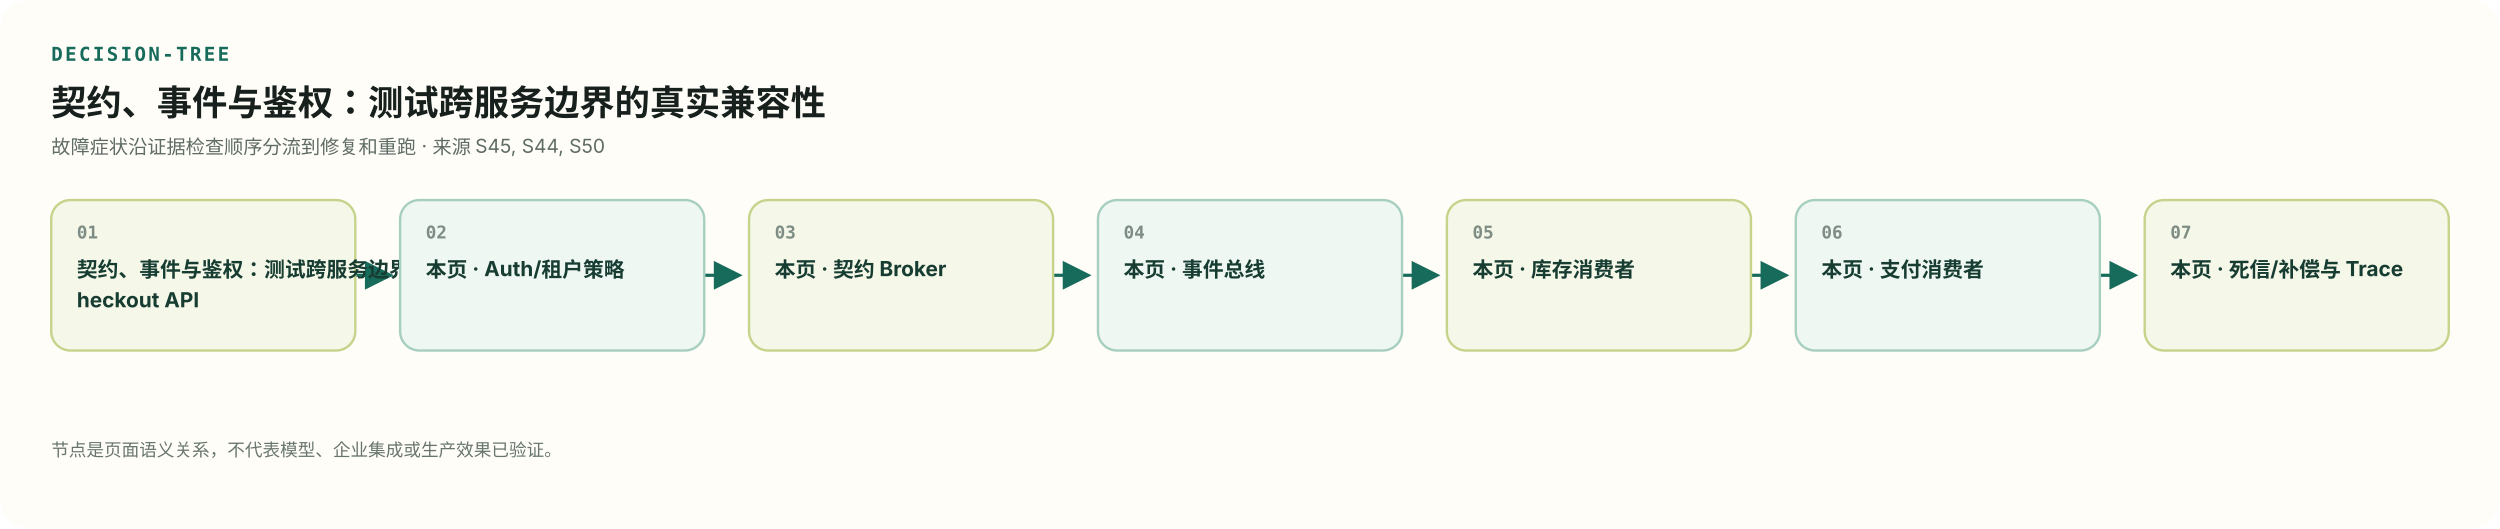
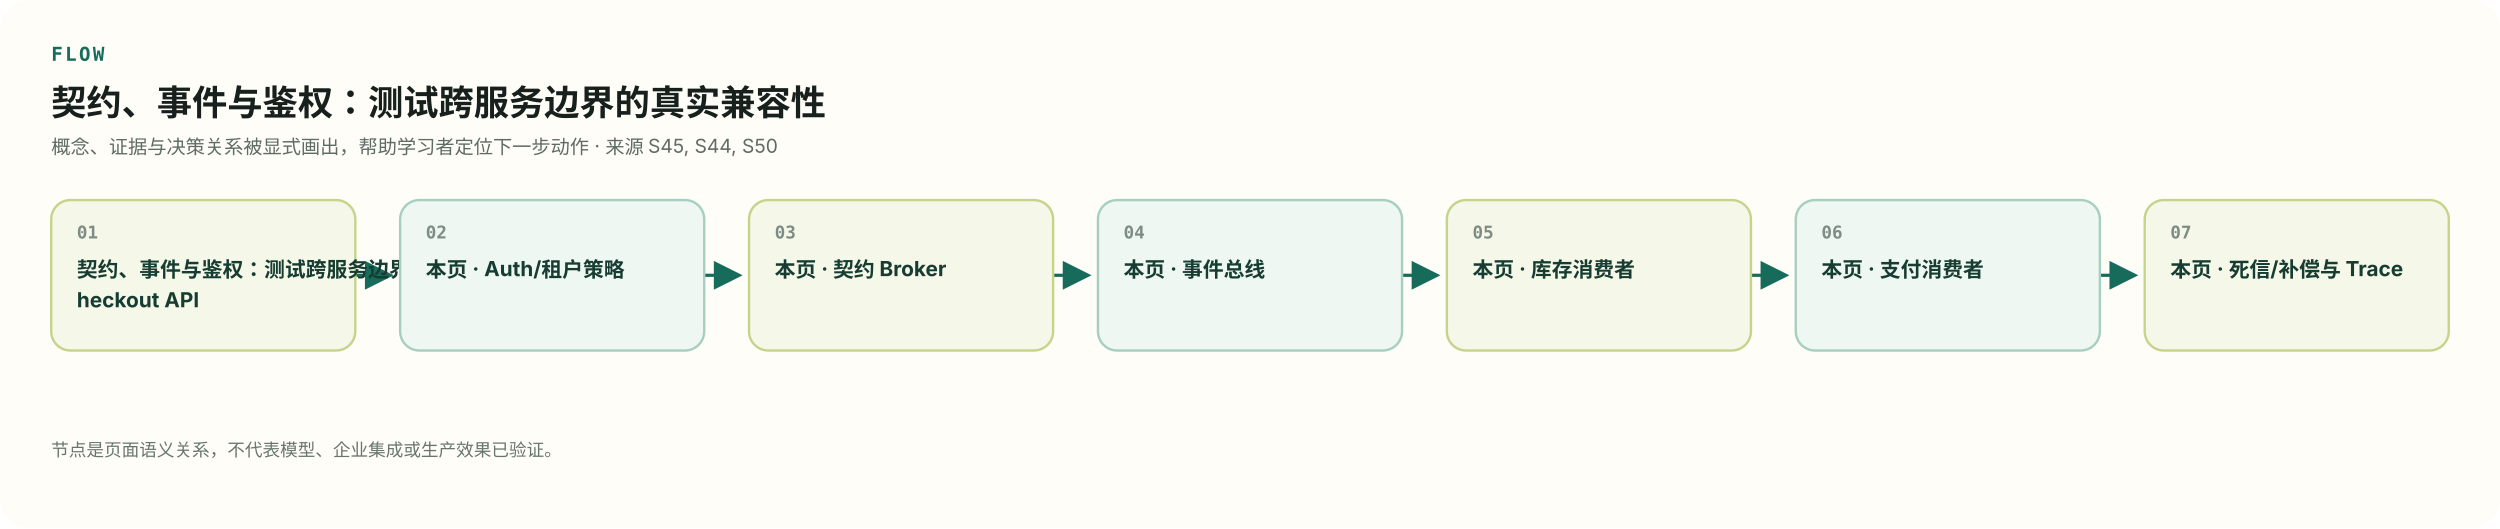
<svg xmlns="http://www.w3.org/2000/svg" role="img" aria-labelledby="title desc" viewBox="0 0 1562 330" width="1562" height="330">
  <defs>
    <marker id="arrow" markerWidth="9" markerHeight="9" refX="7" refY="4.5" orient="auto">
      <path d="M0,0 L9,4.5 L0,9 z" fill="#176b5b" />
    </marker>
  </defs>
  <style>
    .canvas{fill:#fffdf8}.eyebrow{font:700 12px ui-monospace,monospace;letter-spacing:.12em;fill:#176b5b}.title{font:800 22px -apple-system,BlinkMacSystemFont,"PingFang SC",sans-serif;fill:#17201d}.subtitle{font:400 12px -apple-system,BlinkMacSystemFont,"PingFang SC",sans-serif;fill:#5f6b65}.node rect{fill:#eef7f2;stroke:#a7cfc0;stroke-width:1.5}.node:nth-of-type(odd) rect{fill:#f5f7e8;stroke:#c6d38b}.node-index{font:700 11px ui-monospace,monospace;fill:#7d8c84}.node-label{font:700 13px -apple-system,BlinkMacSystemFont,"PingFang SC",sans-serif;fill:#173d32}.arrow{stroke:#176b5b;stroke-width:2;fill:none}.source{font:400 11px ui-monospace,monospace;fill:#68756e}
  </style>
  <rect class="canvas" width="100%" height="100%" rx="18" />
-   <text x="32" y="38" class="eyebrow">DECISION-TREE</text>
+   <text x="32" y="38" class="eyebrow">FLOW</text>
  <text x="32" y="72" class="title">契约、事件与鉴权：测试跨服务边界的真实兼容性</text>
-   <text x="32" y="96" class="subtitle">故障症状沿证据检查顺序分流到修复和重跑 · 来源 S45, S44, S50</text>
+   <text x="32" y="96" class="subtitle">概念、证据与决策关系被显式画出，帮助学习者定位下一步动作 · 来源 S45, S44, S50</text>
  <path d="M 222 172 L 242 172" class="arrow" marker-end="url(#arrow)" />
  <path d="M 440 172 L 460 172" class="arrow" marker-end="url(#arrow)" />
  <path d="M 658 172 L 678 172" class="arrow" marker-end="url(#arrow)" />
  <path d="M 876 172 L 896 172" class="arrow" marker-end="url(#arrow)" />
  <path d="M 1094 172 L 1114 172" class="arrow" marker-end="url(#arrow)" />
  <path d="M 1312 172 L 1332 172" class="arrow" marker-end="url(#arrow)" />
  <g class="node">
    <rect x="32" y="125" width="190" height="94" rx="12" />
    <text x="48" y="149" class="node-index">01</text>
    <text x="48" y="173" class="node-label">契约、事件与鉴权：测试跨服务边界的… · C</text>
    <text x="48" y="192" class="node-label">heckout API</text>
  </g>
  <g class="node">
    <rect x="250" y="125" width="190" height="94" rx="12" />
    <text x="266" y="149" class="node-index">02</text>
    <text x="266" y="173" class="node-label">本页 · Auth/租户策略</text>
  </g>
  <g class="node">
    <rect x="468" y="125" width="190" height="94" rx="12" />
    <text x="484" y="149" class="node-index">03</text>
    <text x="484" y="173" class="node-label">本页 · 契约 Broker</text>
  </g>
  <g class="node">
    <rect x="686" y="125" width="190" height="94" rx="12" />
    <text x="702" y="149" class="node-index">04</text>
    <text x="702" y="173" class="node-label">本页 · 事件总线</text>
  </g>
  <g class="node">
    <rect x="904" y="125" width="190" height="94" rx="12" />
    <text x="920" y="149" class="node-index">05</text>
    <text x="920" y="173" class="node-label">本页 · 库存消费者</text>
  </g>
  <g class="node">
    <rect x="1122" y="125" width="190" height="94" rx="12" />
    <text x="1138" y="149" class="node-index">06</text>
    <text x="1138" y="173" class="node-label">本页 · 支付消费者</text>
  </g>
  <g class="node">
    <rect x="1340" y="125" width="190" height="94" rx="12" />
    <text x="1356" y="149" class="node-index">07</text>
    <text x="1356" y="173" class="node-label">本页 · 死信/补偿与 Trace</text>
  </g>
  <text x="32" y="285" class="source">节点是页面语义关系，不代表模型、企业集成或生产效果已验证。</text>
</svg>
